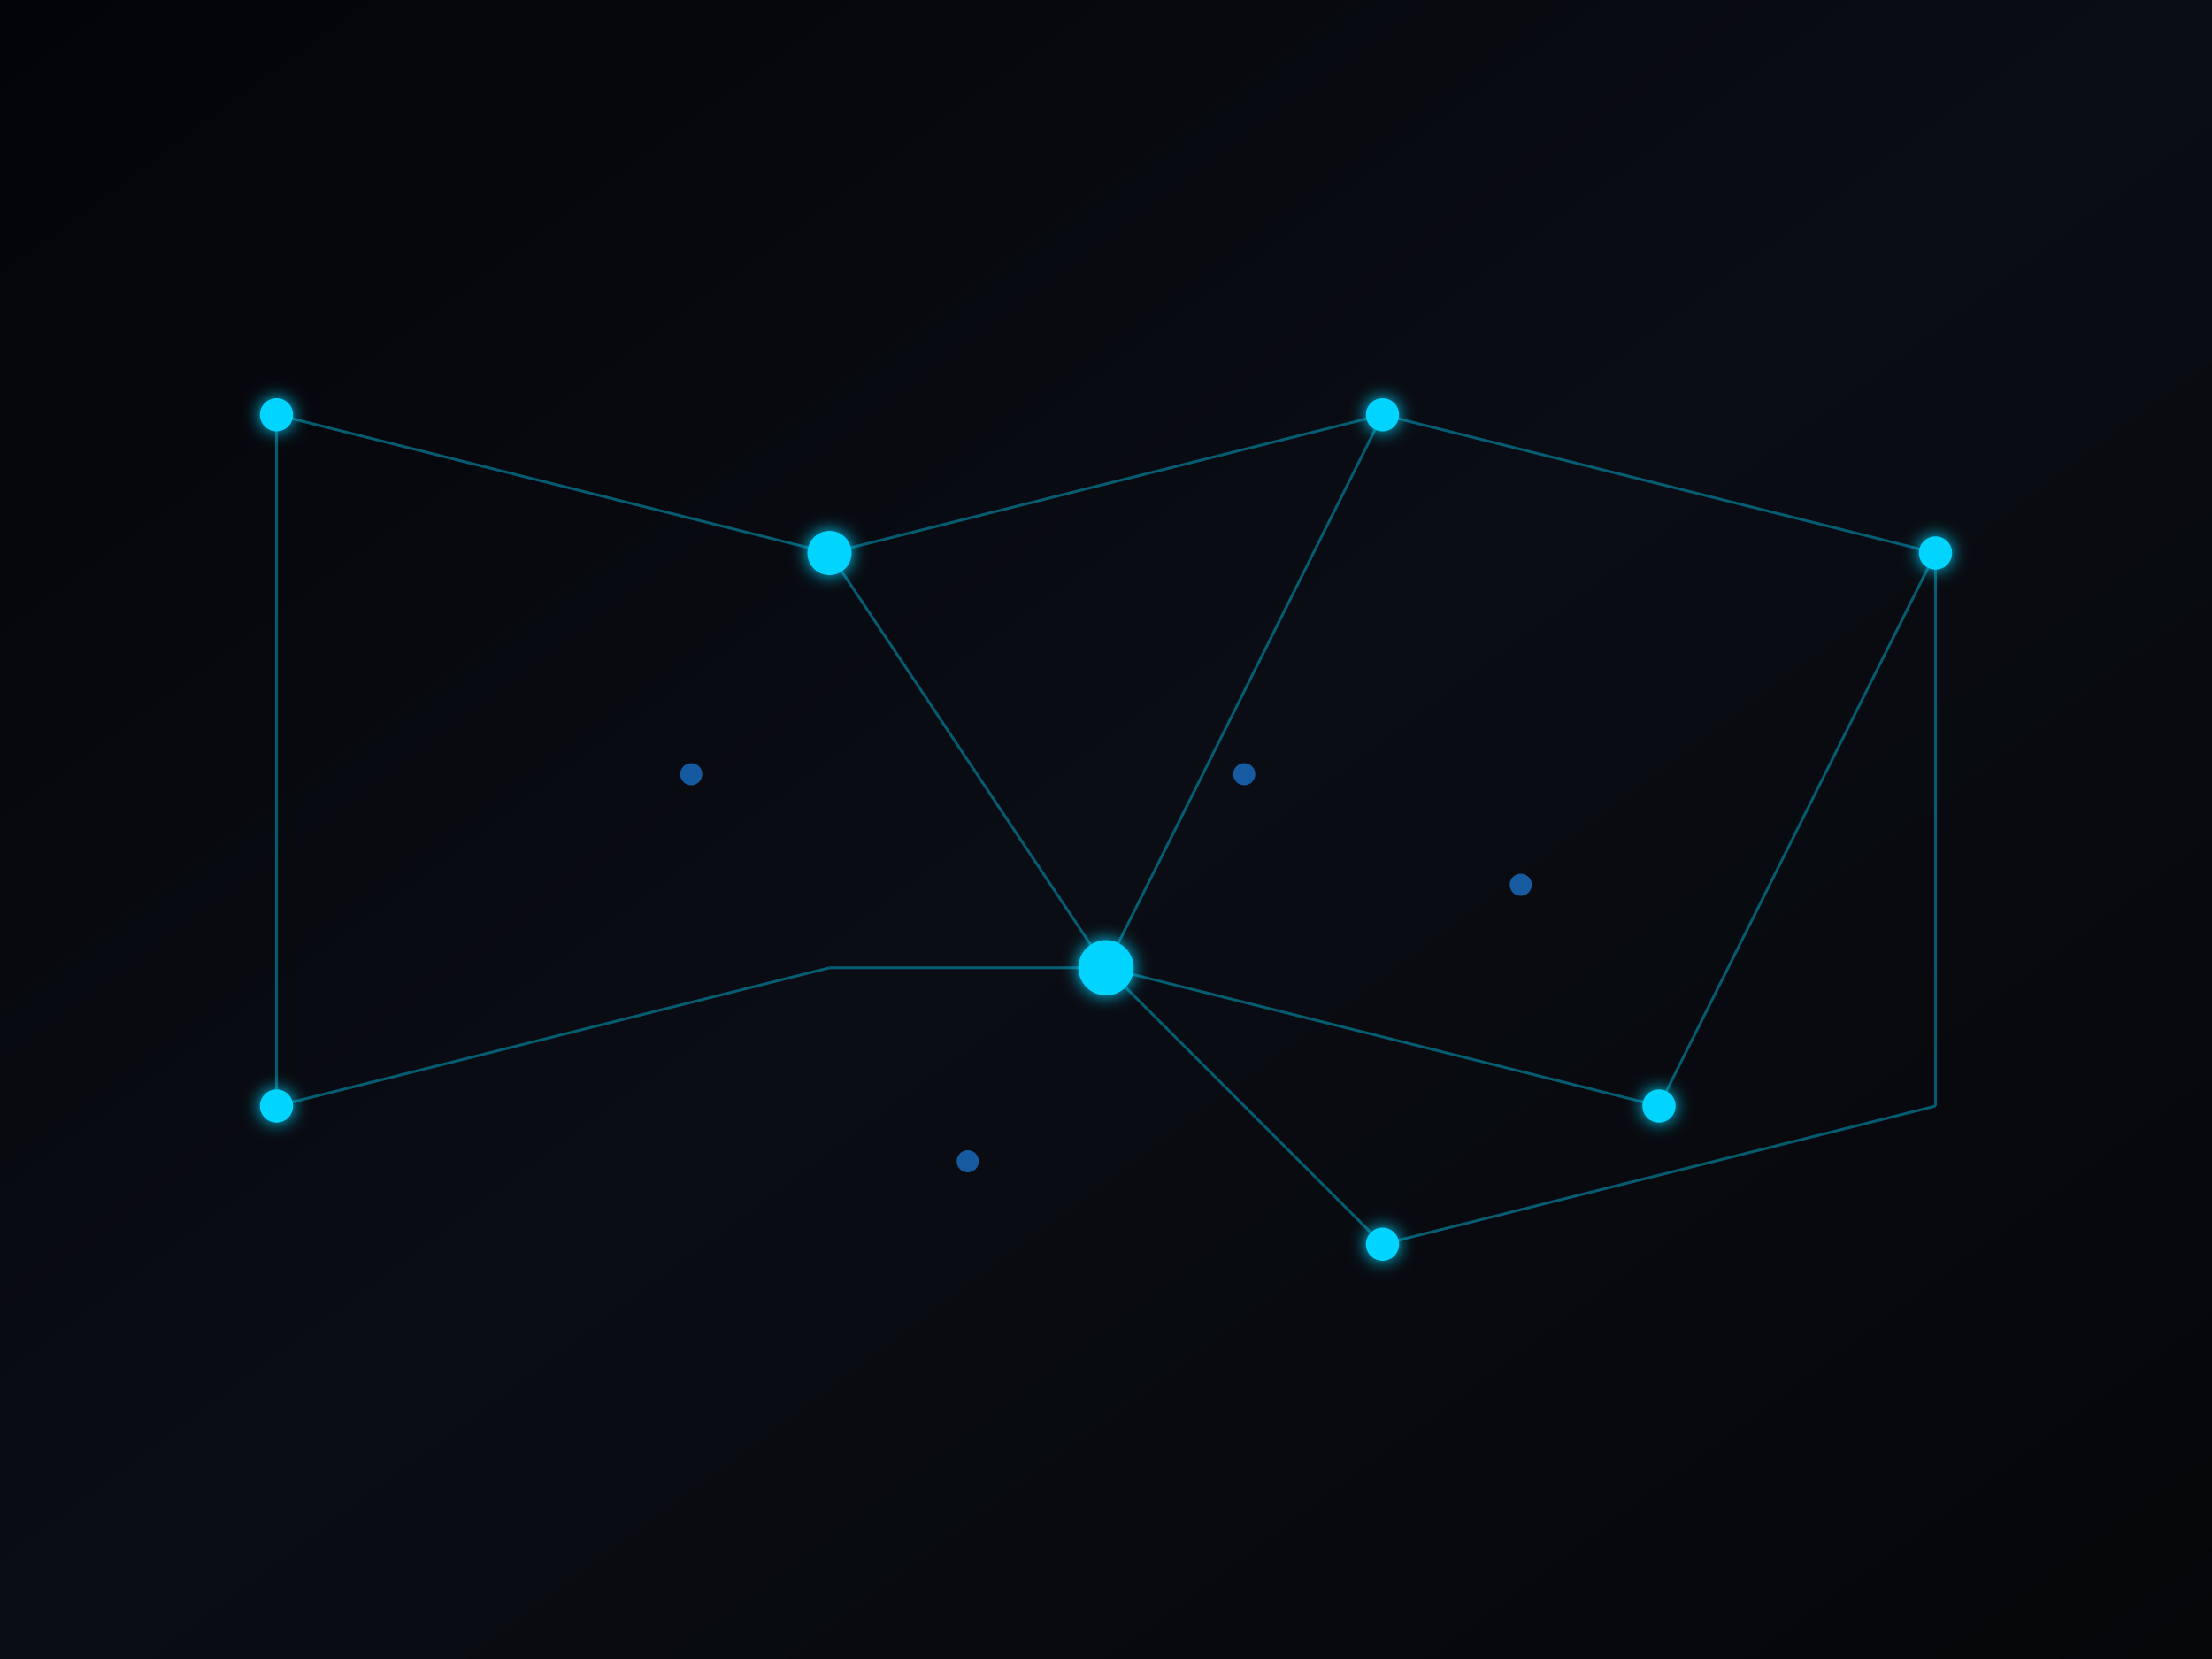
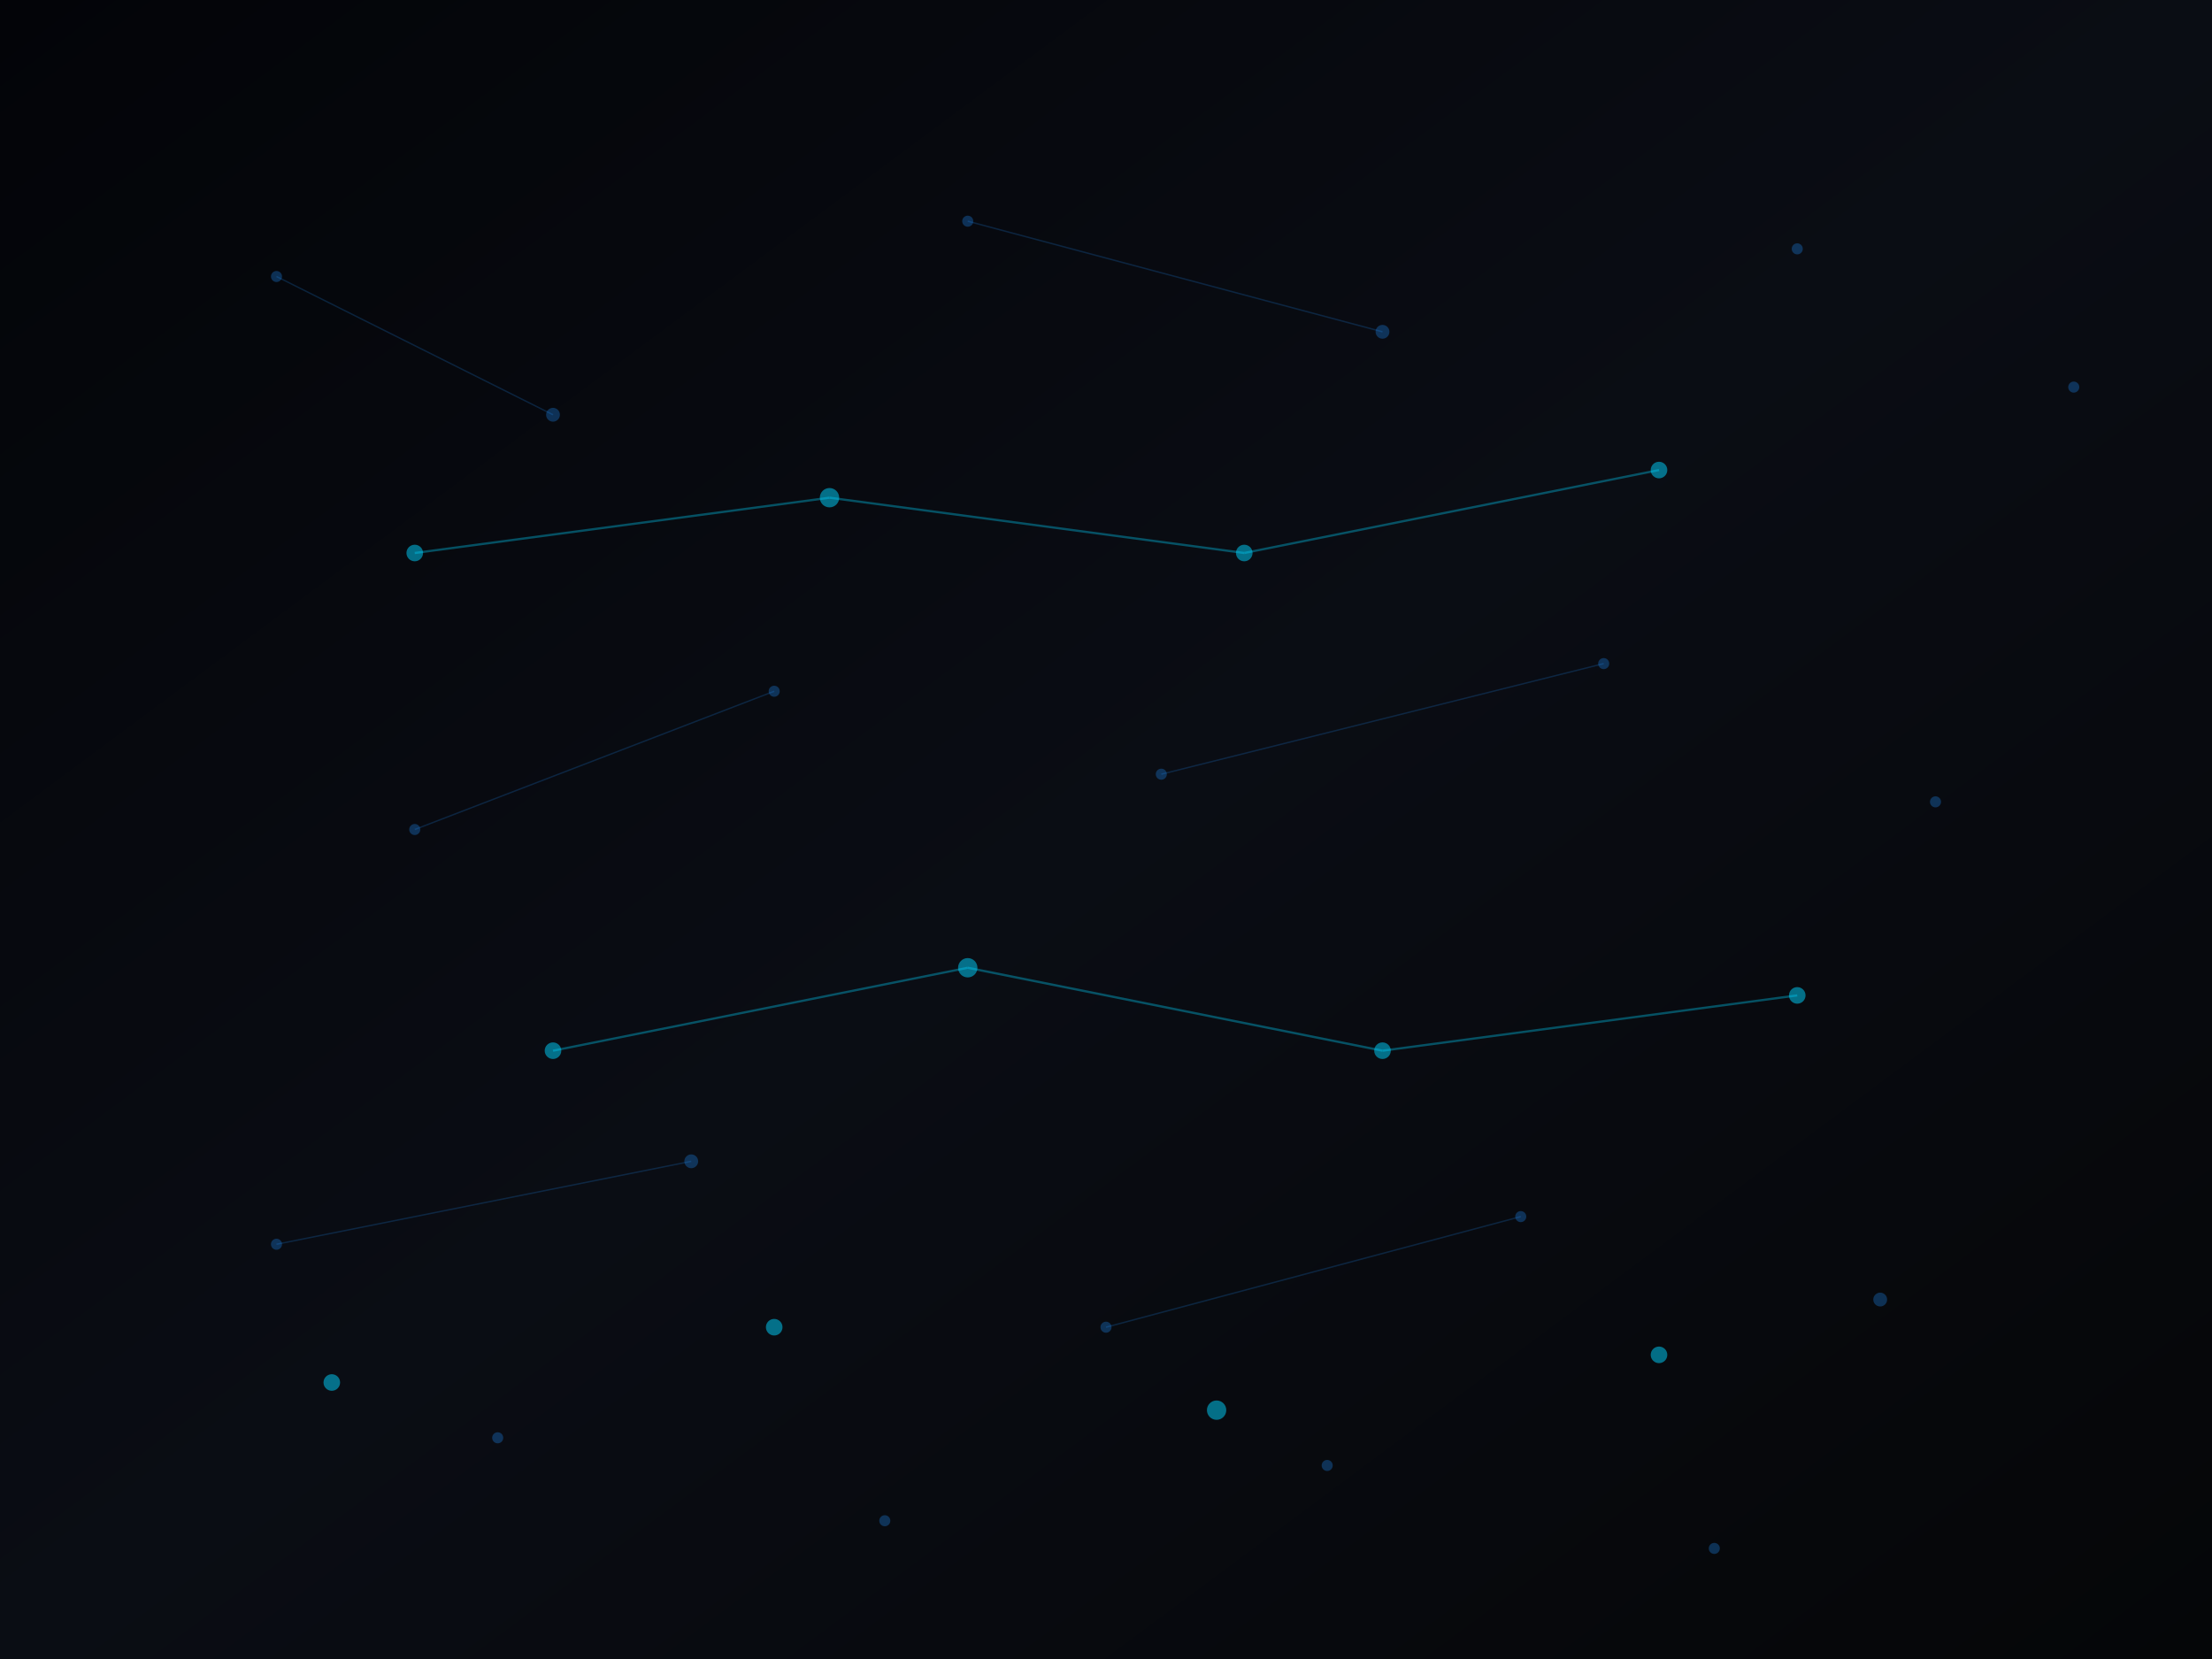
- <svg xmlns="http://www.w3.org/2000/svg" viewBox="0 0 800 600">
+ <svg xmlns="http://www.w3.org/2000/svg" viewBox="0 0 800 600" preserveAspectRatio="xMidYMid slice">
  <defs>
    <linearGradient id="bg" x1="0%" y1="0%" x2="100%" y2="100%">
      <stop offset="0%" style="stop-color:#030408" />
      <stop offset="50%" style="stop-color:#0a0d14" />
      <stop offset="100%" style="stop-color:#050608" />
    </linearGradient>
-     <radialGradient id="glow" cx="50%" cy="50%" r="50%">
-       <stop offset="0%" style="stop-color:#00d4ff;stop-opacity:0.3" />
-       <stop offset="100%" style="stop-color:#00d4ff;stop-opacity:0" />
-     </radialGradient>
-     <filter id="blur-glow">
-       <feGaussianBlur stdDeviation="3" result="coloredBlur" />
-       <feMerge>
-         <feMergeNode in="coloredBlur" />
-         <feMergeNode in="SourceGraphic" />
-       </feMerge>
-     </filter>
  </defs>
  <rect width="800" height="600" fill="url(#bg)" />
-   <g stroke="#00d4ff" stroke-width="1" opacity="0.4">
-     <line x1="100" y1="150" x2="300" y2="200" />
-     <line x1="300" y1="200" x2="500" y2="150" />
-     <line x1="500" y1="150" x2="700" y2="200" />
-     <line x1="300" y1="200" x2="400" y2="350" />
-     <line x1="400" y1="350" x2="500" y2="150" />
-     <line x1="400" y1="350" x2="600" y2="400" />
-     <line x1="600" y1="400" x2="700" y2="200" />
-     <line x1="100" y1="400" x2="300" y2="350" />
-     <line x1="300" y1="350" x2="400" y2="350" />
-     <line x1="500" y1="450" x2="700" y2="400" />
-     <line x1="400" y1="350" x2="500" y2="450" />
-     <line x1="100" y1="150" x2="100" y2="400" />
-     <line x1="700" y1="200" x2="700" y2="400" />
+   <g className="neural-layer neural-far" opacity="0.3">
+     <circle cx="100" cy="100" r="2" fill="#1e90ff" />
+     <circle cx="200" cy="150" r="2.5" fill="#1e90ff" />
+     <circle cx="350" cy="80" r="2" fill="#1e90ff" />
+     <circle cx="500" cy="120" r="2.5" fill="#1e90ff" />
+     <circle cx="650" cy="90" r="2" fill="#1e90ff" />
+     <circle cx="750" cy="140" r="2" fill="#1e90ff" />
+     <circle cx="150" cy="300" r="2" fill="#1e90ff" />
+     <circle cx="280" cy="250" r="2" fill="#1e90ff" />
+     <circle cx="420" cy="280" r="2" fill="#1e90ff" />
+     <circle cx="580" cy="240" r="2" fill="#1e90ff" />
+     <circle cx="700" cy="290" r="2" fill="#1e90ff" />
+     <circle cx="100" cy="450" r="2" fill="#1e90ff" />
+     <circle cx="250" cy="420" r="2.5" fill="#1e90ff" />
+     <circle cx="400" cy="480" r="2" fill="#1e90ff" />
+     <circle cx="550" cy="440" r="2" fill="#1e90ff" />
+     <circle cx="680" cy="470" r="2.5" fill="#1e90ff" />
+     <circle cx="180" cy="520" r="2" fill="#1e90ff" />
+     <circle cx="320" cy="550" r="2" fill="#1e90ff" />
+     <circle cx="480" cy="530" r="2" fill="#1e90ff" />
+     <circle cx="620" cy="560" r="2" fill="#1e90ff" />
  </g>
-   <g fill="#00d4ff" filter="url(#blur-glow)">
-     <circle cx="100" cy="150" r="6" />
-     <circle cx="300" cy="200" r="8" />
-     <circle cx="500" cy="150" r="6" />
-     <circle cx="700" cy="200" r="6" />
-     <circle cx="400" cy="350" r="10" />
-     <circle cx="600" cy="400" r="6" />
-     <circle cx="100" cy="400" r="6" />
-     <circle cx="500" cy="450" r="6" />
+   <g className="neural-layer neural-mid" opacity="0.5">
+     <circle cx="150" cy="200" r="3" fill="#00d4ff" />
+     <circle cx="300" cy="180" r="3.5" fill="#00d4ff" />
+     <circle cx="450" cy="200" r="3" fill="#00d4ff" />
+     <circle cx="600" cy="170" r="3" fill="#00d4ff" />
+     <circle cx="200" cy="380" r="3" fill="#00d4ff" />
+     <circle cx="350" cy="350" r="3.5" fill="#00d4ff" />
+     <circle cx="500" cy="380" r="3" fill="#00d4ff" />
+     <circle cx="650" cy="360" r="3" fill="#00d4ff" />
+     <circle cx="120" cy="500" r="3" fill="#00d4ff" />
+     <circle cx="280" cy="480" r="3" fill="#00d4ff" />
+     <circle cx="440" cy="510" r="3.5" fill="#00d4ff" />
+     <circle cx="600" cy="490" r="3" fill="#00d4ff" />
  </g>
-   <g fill="#1e90ff" opacity="0.6">
-     <circle cx="250" cy="280" r="4" />
-     <circle cx="450" cy="280" r="4" />
-     <circle cx="350" cy="420" r="4" />
-     <circle cx="550" cy="320" r="4" />
+   <g className="neural-lines neural-lines-far" stroke="#1e90ff" stroke-width="0.5" opacity="0.2">
+     <line x1="100" y1="100" x2="200" y2="150" />
+     <line x1="350" y1="80" x2="500" y2="120" />
+     <line x1="150" y1="300" x2="280" y2="250" />
+     <line x1="420" y1="280" x2="580" y2="240" />
+     <line x1="100" y1="450" x2="250" y2="420" />
+     <line x1="400" y1="480" x2="550" y2="440" />
+   </g>
+   <g className="neural-lines neural-lines-mid" stroke="#00d4ff" stroke-width="0.8" opacity="0.35">
+     <line x1="150" y1="200" x2="300" y2="180" />
+     <line x1="300" y1="180" x2="450" y2="200" />
+     <line x1="450" y1="200" x2="600" y2="170" />
+     <line x1="200" y1="380" x2="350" y2="350" />
+     <line x1="350" y1="350" x2="500" y2="380" />
+     <line x1="500" y1="380" x2="650" y2="360" />
  </g>
</svg>
